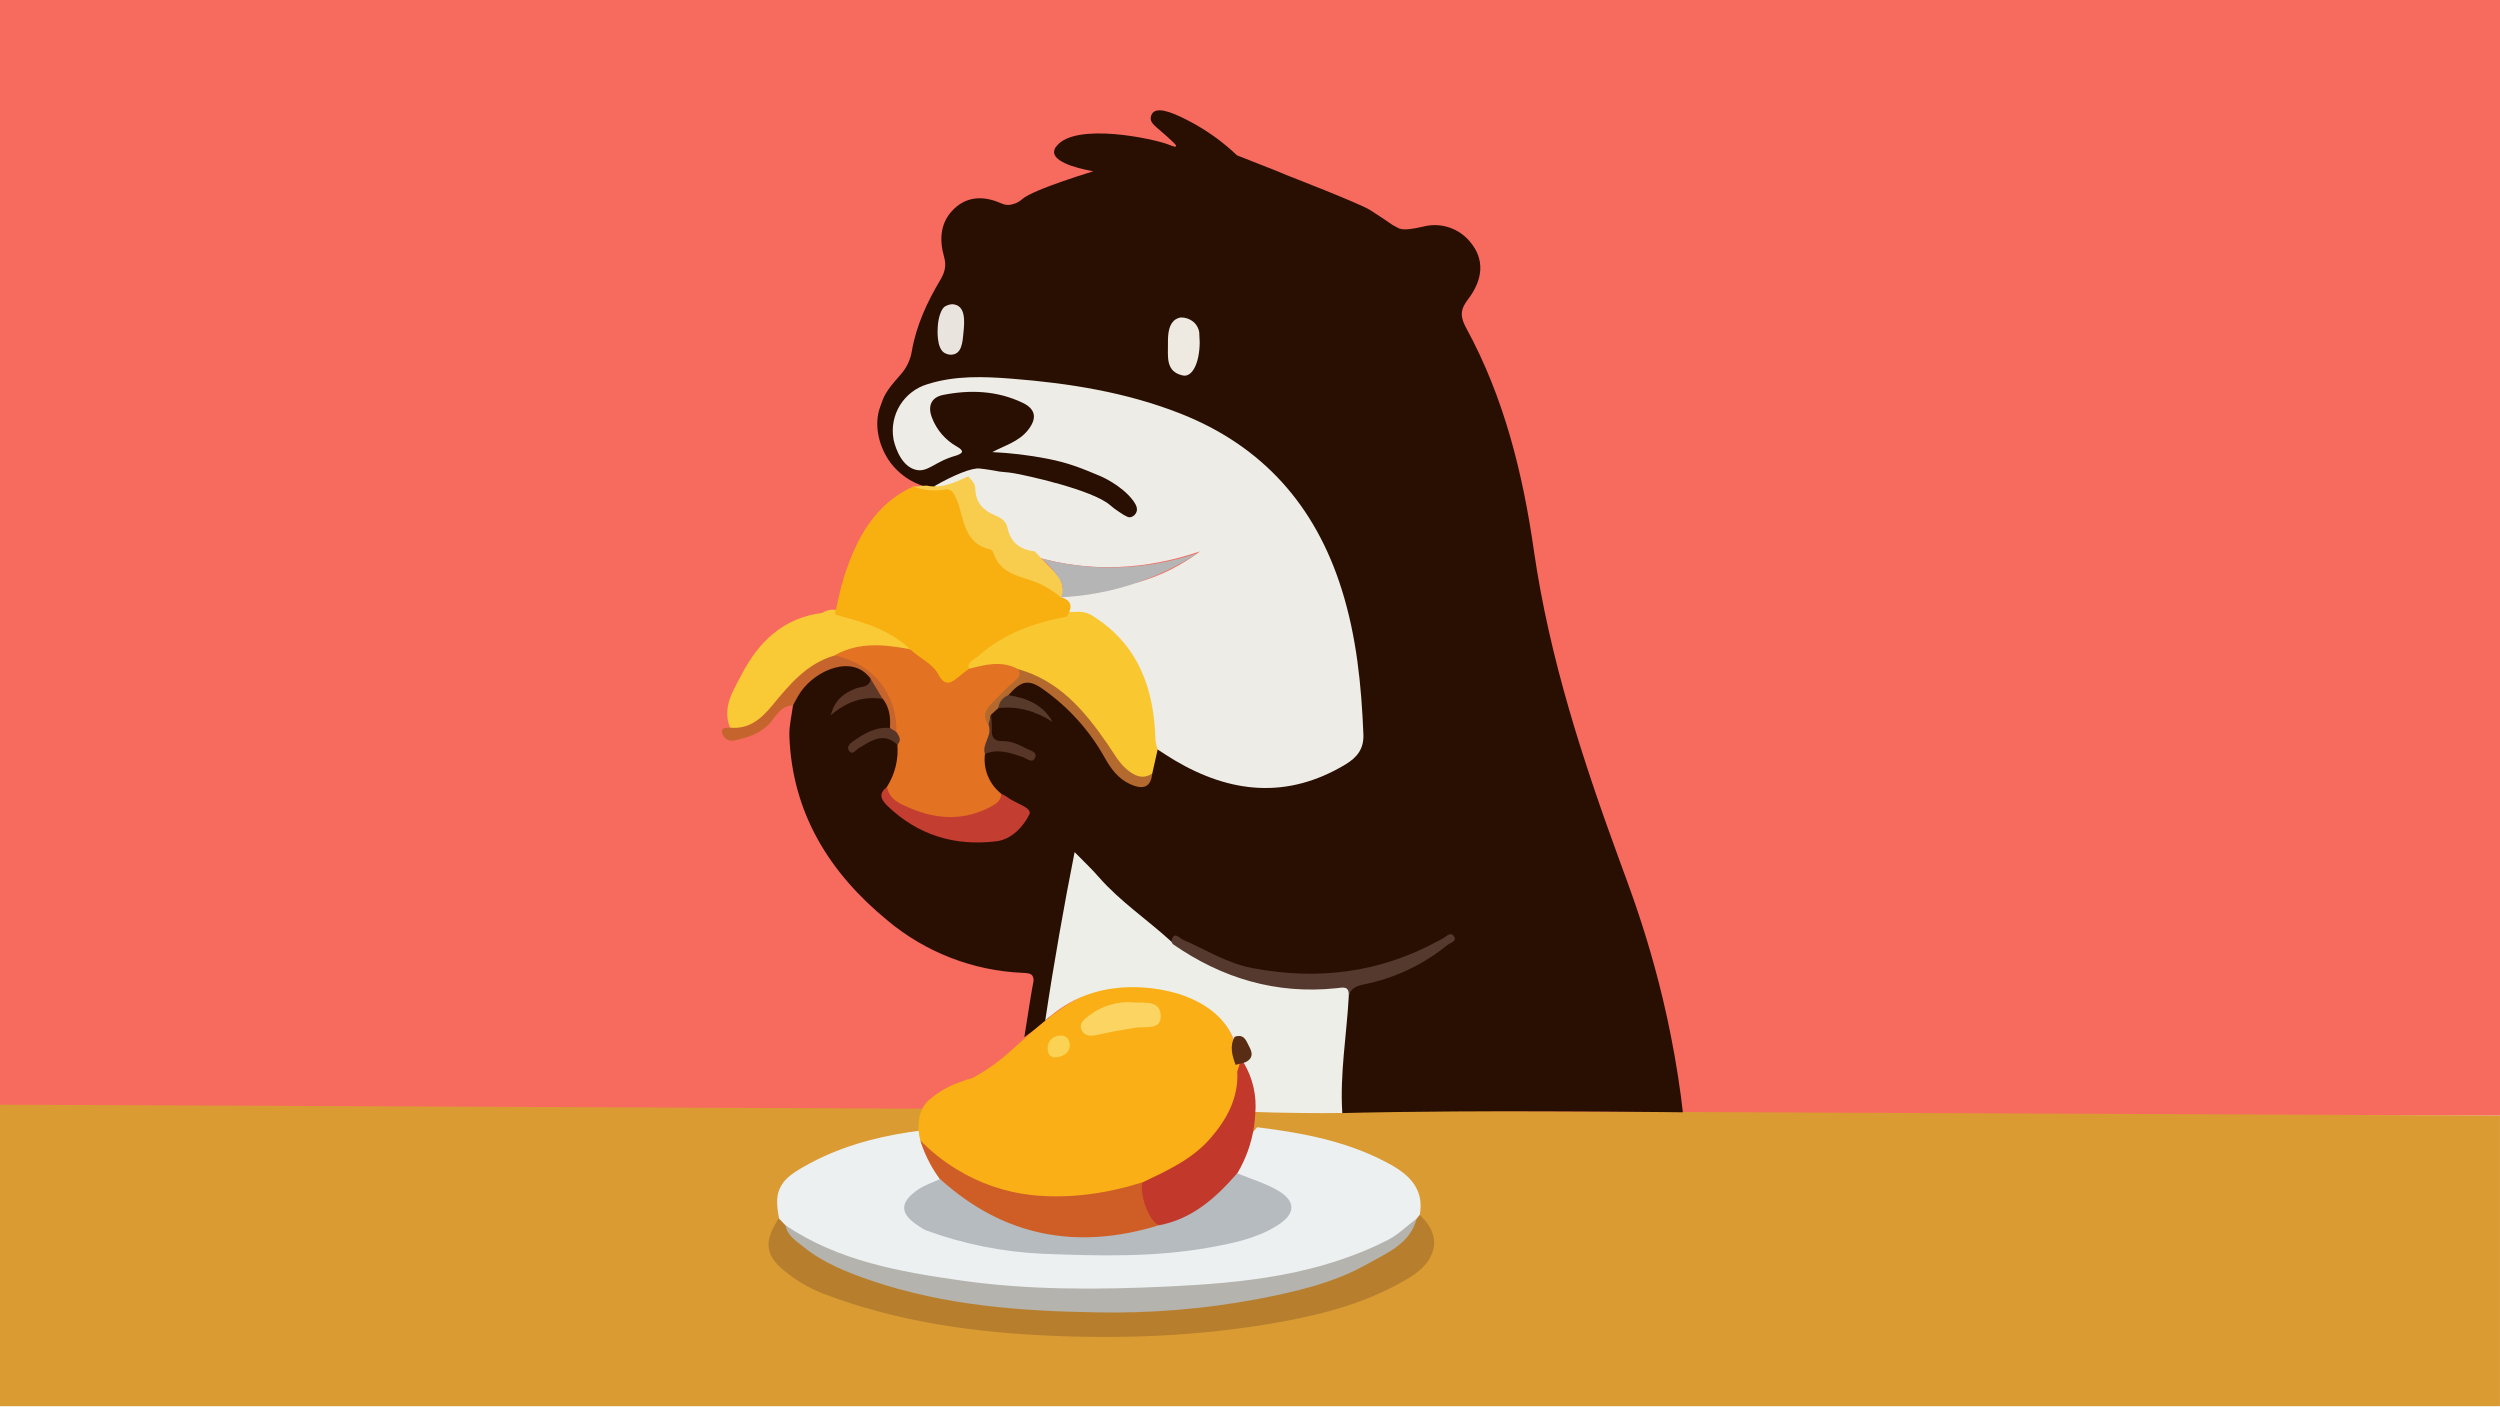
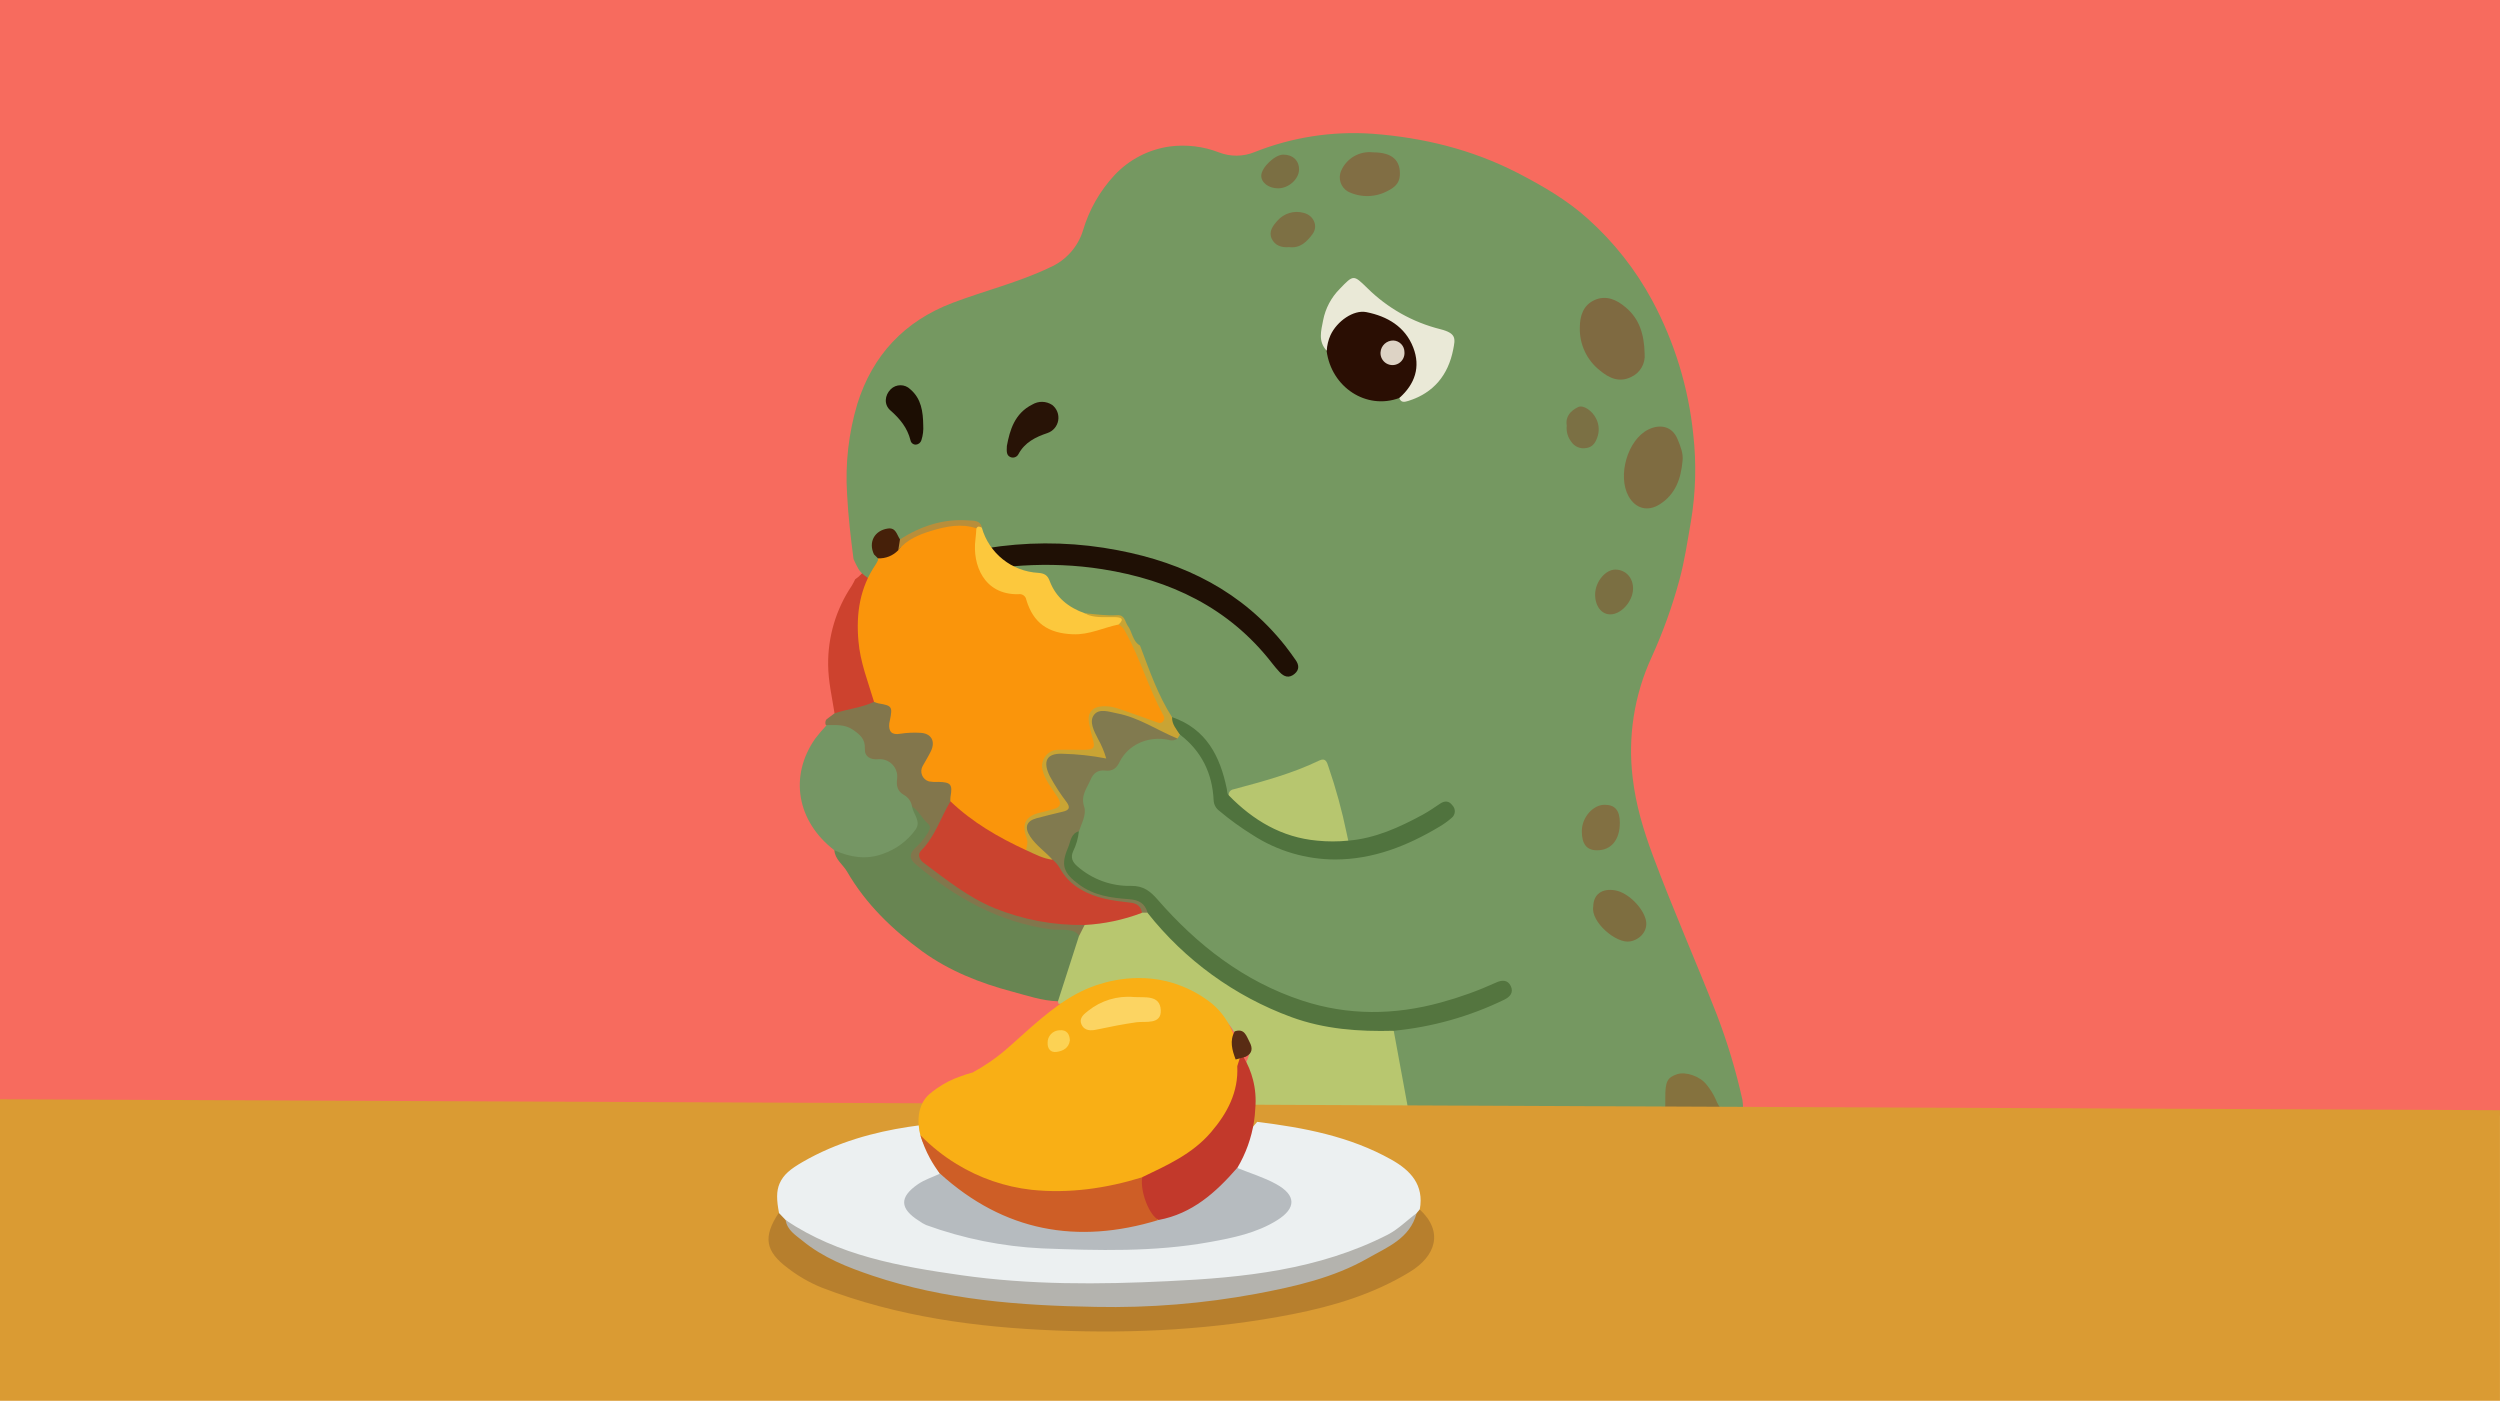
- <svg xmlns="http://www.w3.org/2000/svg" viewBox="0 0 800.01 450">
+ <svg xmlns="http://www.w3.org/2000/svg" viewBox="0 0 800.01 448.27">
  <g id="Capa_2" data-name="Capa 2">
    <g id="DiseñosMascotas">
      <rect width="800.01" height="357" style="fill:#f76b5e" />
-       <path d="M800,357v93H0V353.5Z" style="fill:#da9b33" />
-       <path d="M538.52,355.94l-6.19-.07c-59.22-.59-86.79,0-95.53.15l-7.29.17c-2.42-2.13-2.21-5.05-2.05-7.77.57-9.53,1-19.09,2.46-28.53.78-3.91,3.39-5.82,7.13-6.66,8.52-1.92,16.18-5.81,23.26-10.37-20.2,11.11-41.76,12.84-64.13,7.61-5.66-1.33-10.55-4.53-15.72-7-1.87-.9-3.59-2.2-5.84-1.93-6-2.53-10.7-7-15.37-11.35s-8.91-9.1-14.42-14.08c-1.47,9.34-3.36,17.57-4.91,25.89-1.47,7.84-1.88,15.86-4.13,23.58-1.61,1.42-3.36,2.86-5.25,4.3-.93.7-1.85,1.37-2.75,2,1.35-8.6,2.34-14.93,2.84-17.41a2.82,2.82,0,0,0-.3-2.31c-.58-.71-1.73-.78-3-.84a72.2,72.2,0,0,1-43.51-16.91c-18.43-15.17-30.33-34.27-31.22-58.9-.11-3.26.75-6.54,1.16-9.82.67-6.16,5.76-11.55,12.6-13.35,6-1.56,9.51-.38,13.06,4.33.5,2.65-1.28,3.66-3.27,4.54a36.8,36.8,0,0,0-6.15,2.88c4.52-1.72,8.95-3.36,13.64-.84,2.23,2.7,3.33,5.67,2.18,9.16-2.68,3.16-7.33,2-9.52,4.31-.07,0-1,.49-.7.38,4.51-1.81,9.06-4.73,12.65,1.46,1.09,4.86-.36,9.18-2.75,13.31-1.84,2.1-1.59,3.83.55,5.71,9.12,8,19.66,11.5,31.74,10.22,3.59-.38,5.78-3,8.11-5.3,1.5-1.51,1-2.8-.62-3.82-2.07-1.27-4.11-2.6-6.17-3.9-3.95-3.64-6.49-7.75-4.55-13.38,3.68-4.09,7.83-2.19,11.85-1-.77-.85-2.05-.81-3.13-1.14-7.8-2.36-7.95-2.53-7-10.7a4.93,4.93,0,0,1,2.55-2.79c5.34-1.37,10.36-.77,14.62,2.3-3-2.7-7.68-2.58-11-5.38,1.41-5.44,6.51-7.2,11.54-3.68a68.69,68.69,0,0,1,20.64,22.26,20.69,20.69,0,0,0,7.8,8.11c2.89,1.61,4.59.85,4.9-2.55.86-2.46.23-5.58,3.13-7.15,3.86-.36,6.41,2.41,9.42,4,15.17,8.17,30.57,8.93,46.19,1.5,7.76-3.69,8.42-5.76,8.17-14.35a156.08,156.08,0,0,0-7.12-43.16c-9.57-30-30-48.41-59.68-57-19.34-5.62-39.11-8.77-59.37-8A30.12,30.12,0,0,0,294.47,126a11.66,11.66,0,0,0-6.18,8.59c-.44,2.36-.63,4.54,2.19,5.66,1.56.62,2.17,2.19,3,3.48a6.68,6.68,0,0,0,5.57,3.38c1.77,0,3.81-.06,4.69-1.71,1-1.82-1.12-2.63-2.07-3.72-3.26-3.71-7.21-7.54-4.7-12.86s8.3-5.39,13.31-5.06c5.17.34,10.47.56,15.36,2.81,7.41,3.4,8.18,9.38,1.82,14.6a19.73,19.73,0,0,1-2.58,1.78c-1.71,1-2.67,1.15-2.63,1.4.06.48,3.84.08,8.32.29a36.23,36.23,0,0,1,9.19,1.26c2,.57,6.35,2.09,11.13,3.38.64.18,2.19.58,2.84-.15.4-.44.66-1.06.17-3.05-.86-3.42,1.47-4.3,4.33-4,6.38.7,11.54,9.09,9.26,15-.66,1.73-1.62,3.05-2.91,3.31a3.31,3.31,0,0,1-3-1.07c-.82-1-.9-2.4-.7-2.46.56-.18,6.52,10,4,13.26-2.32,2.92-9.54-2.59-30.11-7.89-2.55-.66-16.28-5.19-19.76-7.5-1.36-.9-2.56-2.7-4.53-1.06-4.11,2.5-8.48,3.82-13.33,3.05-3.18.27-4.79.29-4.82.07s1.15-.58,3.54-1.14a21.25,21.25,0,0,1-10.93-7.61c-3.58-4.86-5.43-11.91-3.32-17.73,1.26-3.46,1.37-4.63,6.64-10.5a14.89,14.89,0,0,0,3.54-7.49c1.42-8.21,4.86-15.6,9.06-22.67,1.42-2.38,2.07-4.54,1.27-7.36-1.62-5.65-1.3-11.23,3.24-15.53s10-3.92,15.15-1.65a5,5,0,0,0,2.26.47,7.53,7.53,0,0,0,4.38-1.9c1.77-1.5,7.41-4.1,22.7-8.88-2.3-.4-12.28-2.26-12.56-6a2.88,2.88,0,0,1,.77-2c6-7.82,31.31-2.39,36-.49.38.16,2.05.87,2.26.53s-.59-1-1.39-1.78c-4.38-4.18-6.65-5.2-6.71-7.1a2.76,2.76,0,0,1,.78-2c2.13-2,8.12,1,11.74,2.9a67.6,67.6,0,0,1,15.09,10.84q6.46,2.53,12.93,5.1L411.62,56s23.59,9.15,26.72,11.16l.83.52c6,3.86,6.14,4.26,7.37,4.8s1.54,1.77,9,0a14.64,14.64,0,0,1,15.1,5.16c4.23,5.16,4.25,11.48-.93,18.23-2.6,3.39-2.38,5.69-.48,9.17,12.1,22.2,18.08,46.46,21.62,71.15,5,34.59,15.75,67.4,27.71,100,4.52,12.31,14.47,38.27,19.35,74.71C538.17,353,538.39,354.79,538.52,355.94Z" style="fill:#290f02" />
-       <path d="M295.23,367a15.89,15.89,0,0,1-1.29-7.16,11.89,11.89,0,0,1,1.43-5.46c1.09-1.93,2.48-2.93,4.5-4.38a30,30,0,0,1,7.44-3.79c1.53-.57,2.83-1,3.77-1.21l.08,0c1.16-.63,3.12-1.74,5.43-3.31a62.31,62.31,0,0,0,6.87-5.43c9.25-8.34,16-14.39,24-17.93,2.94-1.29,13.41-5.51,25.72-2.61a37.71,37.71,0,0,1,13.32,6.17c7,5,9.44,12.56,10.83,20.6.62,13.87-6.95,23.09-17.61,30.33a59.19,59.19,0,0,1-14.4,7.09c-15.73,5.51-31.6,6.51-47.69,1.67-7-2.1-12.92-6-18.48-10.54-.33-.26-.9-2.23-2.74-3.42A6.84,6.84,0,0,0,295.23,367Z" style="fill:#f9af15" />
-       <path d="M233.61,232.85c-2.65-6.53,1.12-12,3.77-17.1,5.37-10.35,13.35-18.08,25.74-19.61a5.76,5.76,0,0,1,4-1c7.95,1,15,4.44,21.81,8.39,1.51.88,5.5,1.84,1.95,5.1-5.15.31-10.32-.65-15.46.14-2.54.39-5.16.53-7.42,2-8.2,3-13.83,9.21-19.3,15.57-2.41,2.8-4.82,5.54-8.35,6.91C238.09,234.13,235.73,235.11,233.61,232.85Z" style="fill:#fac936" />
-       <path d="M233.61,232.85c6.09.59,10-2.83,13.56-7.15,5.49-6.68,11-13.34,19.84-15.92,3.05-1.32,5.81-.13,8.51,1.11,7.73,3.55,14,15.47,12,22.83-1.28,1-2.05.25-2.73-.8.24-3.34-.14-6.53-2.28-9.28a7.15,7.15,0,0,1-3.85-6.37c-5.72-8.06-17.47-2.88-22.33,4-1,1.39-1.72,2.95-2.57,4.43-4.21.12-5.58,4-8,6.34-3.1,3-6.81,4-10.68,4.92a3.26,3.26,0,0,1-4-2.52C230.64,232.6,232.5,233,233.61,232.85Z" style="fill:#c5642d" />
-       <path d="M402.31,360.72c14.92,1.85,29.6,4.61,42.92,12.08,6.16,3.46,10.53,8.08,9.11,15.94a3.67,3.67,0,0,1-.84,2.54c-5.56,6.46-13.13,9.7-20.85,12.43-14.88,5.26-30.39,7.45-46,9-18.79,1.82-37.63,1.34-56.41.82a211.73,211.73,0,0,1-58.12-9.39,76.89,76.89,0,0,1-20.9-10.53c-1.37-.87-2.25-2-1.92-3.74-.82-4.13-.88-7,.16-9.39,1.26-2.9,3.48-4.65,7.33-6.89,11.18-6.49,23.12-9.6,33.77-11.24,1.49-.23,2.71-.39,3.45-.49a13.67,13.67,0,0,0,.5,3.06,14.69,14.69,0,0,0,.77,2.08c.81,1.74,2.92,5.77,5.87,11-1,1.85-3,2.32-4.6,3.28-2.11,1.24-4.57,2.53-4.52,5.27,0,3,2.73,4.27,5.11,5.39a34.81,34.81,0,0,0,5.89,2.14c12,3.26,24.1,5.67,36.59,5.59,15.5-.1,31.05.76,46.43-2.1,6.7-1.25,13.37-2.63,19.51-5.7,2.27-1.13,5.16-2.26,5.07-5.38s-2.82-4.14-5.1-5.45c-3.28-1.9-7.49-2-10.11-5.14A25.76,25.76,0,0,1,402.31,360.72Z" style="fill:#ecf0f1" />
-       <path d="M396,336.82c-.17-.74-.38-1.52-.62-2.32q-.3-1-.6-1.83c-.22-.57-.46-1.14-.74-1.7-3.74-7.64-11.62-11.21-16.7-12.87-2.93-.88-20.51-6.16-36.42,3.58a39.19,39.19,0,0,0-6.44,4.93Q336.5,313,339,298.83q2.34-13.35,4.88-26.15c2.82,2.89,5.42,5.31,7.75,8,6.89,7.87,15.61,13.66,23.25,20.68,2.26-.15,3.87,1.31,5.64,2.34,14.16,8.25,29.34,12.15,45.77,11,2.75-.19,6.52-1.22,5.33,4-.68,12.48-2.89,24.89-2.08,37.46-4.29.05-8.66.07-13.11,0-5.73-.05-11.32-.19-16.78-.39a18.54,18.54,0,0,0-2.13-15.19c1.88-3.51,2.57-5.46,2.05-5.86S397.93,335.14,396,336.82Z" style="fill:#eeeee8" />
-       <path d="M453.31,390l1-1.23c7.79,7.2,5.06,15-3.16,20-11.54,7.06-24.3,10.93-37.5,13.52-25,4.92-50.35,6.24-75.77,5.22-25.59-1-50.84-4.43-74.94-13.73a45.9,45.9,0,0,1-10.79-6.2c-7.28-5.4-8.06-10-2.93-17.71l2.16,2.26c7.35,7.95,17,12.18,26.86,15.57,18.77,6.42,38.26,8.74,58,9.89a289.41,289.41,0,0,0,63.5-3.37c16.77-2.73,33-7.5,47.21-17.34A22.66,22.66,0,0,0,453.31,390Z" style="fill:#b77f2d" />
-       <path d="M300.81,377.34a37.49,37.49,0,0,1-3.21-5,39.08,39.08,0,0,1-3.08-7.39,59.09,59.09,0,0,0,11.57,9.21,58.22,58.22,0,0,0,24,8.27c12,1.25,23.86-.44,35.4-4.05,1.89,4.81,3.39,9.77,5.3,14.58-6.34,4.56-13.93,4.53-21.05,4.66-16.44.31-31.7-4-44.74-14.6C303.11,381.51,301.16,380,300.81,377.34Z" style="fill:#ce5e26" />
-       <path d="M370.77,392.12c-3-1.44-6-9.11-5.26-13.7,8-3.82,16.07-7.43,22-14.36,5.22-6.09,8.84-12.82,8.42-21.15l1-3.2c1.17-1,1.82-1.48,1.95-1.37s-.18.69-.9,1.73a27,27,0,0,1,3.71,16.3,40.41,40.41,0,0,1-.42,4.31,41.31,41.31,0,0,1-5.33,14.79c-2.47,7.51-15.73,17.46-23.31,17.48A2.45,2.45,0,0,1,370.77,392.12Z" style="fill:#c2392b" />
-       <path d="M298.88,155.63c6.59-3.78,12.17-5.95,14.56-5.71,2.22.23,4.8.69,4.8.69.75.14.93.2,1.59.29,1,.15,1.76.16,2.94.29,0,0,.46.05,1.51.22,3.42.54,25.45,5.3,31,10.28a24.8,24.8,0,0,0,2.75,2.06c2.5,1.74,3.24,1.89,3.87,1.74a2.7,2.7,0,0,0,1.84-1.84c.24-.85,0-1.91-1.07-3.38-3.77-5.1-10.61-7.94-10.61-7.94-5.45-2.26-9.66-4.14-17-5.56a122.77,122.77,0,0,0-17.51-2.1c3.93-2.1,8.4-3.31,11.33-6.95s2.76-6.72-1.6-8.81c-8.13-3.9-16.83-4.27-25.53-2.52-3.77.76-4.94,3.58-3.53,7.24a17.88,17.88,0,0,0,8,9.28c.84.49,1.69,1.07,1.62,1.67s-1.51,1.1-2,1.24c-6.8,1.88-8.94,5.54-12.92,4.48-5.28-1.41-6.92-9.26-7-9.78a15.55,15.55,0,0,1,10.87-17.58c8.86-2.8,17.89-2.47,26.94-1.76,18.43,1.44,36.63,4.34,53.9,11.12,26.3,10.33,43.28,29.39,51.74,56.39,4.75,15.12,6.28,30.58,6.92,46.27.19,4.67-2,7.39-5.69,9.64-18.58,11.17-36.8,9.34-54.81-1.36-1.8-1.06-3.52-2.24-5.28-3.36-2.82-1.35-2.22-4.07-2.45-6.38-.59-5.86-4.91-28.54-16.8-33.2-2.38-.94-4.2-.83-7.13-2.78a19.68,19.68,0,0,1-6.7-8,150.22,150.22,0,0,0,15-1.15,80.13,80.13,0,0,0,11.6-2,59.45,59.45,0,0,0,20-9.94c-17.11,5.82-35,7-53.11,1.6-4.61-.83-8-3.18-9.72-7.68a7.72,7.72,0,0,0-3.76-4.17,46.94,46.94,0,0,0-4.57-3.7A48.78,48.78,0,0,0,298.88,155.63Z" style="fill:#edece7" />
-       <path d="M286.84,234.22c.37-12.07-7.72-22.05-19.83-24.44,7.78-4.5,16-3.55,24.31-2a12.08,12.08,0,0,1,8.56,5.35c2.65,4.12,5.11,3.72,8.22.92a8.36,8.36,0,0,1,2.26-1.29c5.23-2,10.45-3.2,15.58.29,2.16,2.33,1.88,4-1,5.77-3.28,2-4.68,5.9-7.78,8.24-1.51,1.14-.94,3.19-.49,4.89.16,3.22.63,6.5-1.49,9.36A13.94,13.94,0,0,0,320.41,254c1.51,2.84-.68,4.12-2.45,5.36-8.09,5.68-25,4.49-32.21-2.22-1.53-1.42-3.1-2.9-1.92-5.33a22,22,0,0,0,3.34-13.54C287.88,236.88,286,235.66,286.84,234.22Z" style="fill:#e37222" />
-       <path d="M325.79,214.13c-5.26-2.87-10.53-1.45-15.81-.07-1.11-2.55-1.1-2.64,1.84-5.14,7.65-6.48,16.25-10.94,26.29-12.35,1-.14,2-.41,3.05-.56a14.49,14.49,0,0,1,3.22-.2,8.26,8.26,0,0,1,4.68.91c15.12,9.15,20.25,23.43,20.7,40.15a15.4,15.4,0,0,0,.69,3c-.58,2.56-1.15,5.12-1.73,7.68-2,3.1-4.65,2.5-7.26,1a18.51,18.51,0,0,1-6.39-6.7c-6.7-10.69-14.46-20.28-26.47-25.48C327.51,215.93,326.91,214.67,325.79,214.13Z" style="fill:#f9c831" />
-       <path d="M431.59,318.74c.22-3.39-1.79-2.73-4-2.5-19.17,2-36.47-3.15-52.19-14.06-.25-.17-.35-.56-.52-.85.59-3.7,2.54-1.1,3.65-.62,7.31,3.14,14,7.5,22.1,9.06,20.95,4,40.77,1.59,59.56-8.64.46-.25.92-.51,1.38-.74,1.17-.6,2.55-2.31,3.61-.89,1.24,1.66-1,2.13-2,2.9a61.29,61.29,0,0,1-25.09,12.26C435.49,315.26,432.49,315.37,431.59,318.74Z" style="fill:#55392e" />
-       <path d="M309.83,152.43c1,1.19,2.26,2.22,2.28,4,.07,4.44,2.62,7,6.46,8.56,1.88.76,3.41,1.85,3.83,3.91,1,4.8,4.13,7,8.74,7.56,2.67,2.89,5.52,5.61,8.1,8.6.55,2,1.61,4,.28,6.12-7.8-3.31-16.93-4.15-22.29-12-.39-.57.25-.09-.33-.38-7.46-3.6-10-10.7-12.49-17.73-.86-2.38-2.6-2.24-4.55-2.51-2.69-.38-6.11.83-7.6-2.85l4.23-.32C301.39,156.42,305.6,154.39,309.83,152.43Z" style="fill:#f8cd4d" />
-       <path d="M283.83,251.85c.77,4,4.21,5.38,7.28,6.71,8.8,3.8,17.66,4.13,26.32-.6,1.54-.84,2.91-1.92,3-3.92a9.76,9.76,0,0,1,1.84,1c2.47,2,8.2,3.39,7.14,5.56-1.87,3.83-5.63,8-10.48,8.6-13.29,1.66-25.14-1.87-35-11.36C281.81,255.74,281.11,253.89,283.83,251.85Z" style="fill:#c33d31" />
-       <path d="M325.79,214.13c13.13,3.64,21.26,13.29,28.56,23.88,2,2.86,3.61,6,6.31,8.26,2.41,2,5,3.25,8.06,1.29-.5,5.05-3.68,4.92-7.1,3.36-3.78-1.72-6.2-5-8.15-8.54a66.35,66.35,0,0,0-19.32-21.56c-4.87-3.57-7.25-3.18-11.45,1.63-.11,2.15-2,2.88-3.24,4.15l-2.28,2.07c-.71,1,.09,2.32-.87,3.22-2-2.61-1-4.77,1-6.77,2.44-2.42,4.75-5,7.38-7.18C326.14,216.75,326.8,215.8,325.79,214.13Z" style="fill:#b46a2e" />
-       <path d="M383.91,109.58c-.06,6.64-2.4,11.24-5.43,10.57-5.63-1.24-4.66-6.2-4.73-10.21-.06-3.45.36-6.38,2.45-7.73a4.36,4.36,0,0,1,1.53-.61,6.16,6.16,0,0,1,4.63,1.83,5.66,5.66,0,0,1,1.4,2.85Z" style="fill:#eeeae2" />
-       <path d="M304.77,97.35h0c4.36.27,3.89,5.49,3.55,9-.28,2.94-.44,7.4-4.35,7.14a4.3,4.3,0,0,1-1.83-.62c-2.44-1.54-2.12-7.17-2.07-8.12.2-3.68,1.34-6.08,2.29-6.66A5.07,5.07,0,0,1,304.77,97.35Z" style="fill:#eae4df" />
-       <path d="M316.31,231.89l.87-3.22c.07,1.56.27,3.12.2,4.68-.12,2.53.67,3.91,3.5,3.82,2.66-.07,5.09,1.07,7.39,2.29,1.28.67,3.71,1.13,3,2.92-.82,2.17-2.75.29-4-.13-4-1.35-7.89-2.74-12.1-1C314.12,238,317.77,235.23,316.31,231.89Z" style="fill:#573628" />
-       <path d="M278.63,217.27l3.85,6.37c-5.91-.88-11.2.6-16.62,5.21,1.38-5.19,4.36-7.06,7.93-8.52C275.54,219.62,278.2,220.14,278.63,217.27Z" style="fill:#5d3829" />
-       <path d="M286.84,234.22c.84,1.3,1.82,2.6.33,4.09-4.62-4.28-8.53-1.14-12.52,1.21-.93.54-1.8,2.25-2.94.76-.88-1.16.22-2.36,1.19-3,3.56-2.48,7.23-4.76,11.87-4.32Z" style="fill:#573527" />
-       <path d="M319.46,226.6a5,5,0,0,1,3.24-4.15c5.77.93,10.93,2.9,14.13,8.55C331.47,227.58,325.75,225.86,319.46,226.6Z" style="fill:#583a2b" />
-       <path d="M362.83,320.78c3.48.23,8.37-.77,8.62,4.18.24,4.78-5,3.5-7.73,3.89-4.29.6-8.5,1.43-12.72,2.34-1.83.39-4,.52-4.95-1.72-.83-2,.88-3.27,2.19-4.29A20.48,20.48,0,0,1,362.83,320.78Z" style="fill:#fcd462" />
-       <path d="M342.37,334.63c-.32,2.46-2.16,3.42-4.29,3.71-1.91.26-2.9-1.07-2.83-2.87a3.92,3.92,0,0,1,3.87-4.07C341.21,331.23,342.28,332.47,342.37,334.63Z" style="fill:#fcd254" />
-       <path d="M292.26,155.66a18.23,18.23,0,0,0,9.56,1.05c2.4-.49,3.15.47,4.23,2.94,2.58,5.89,2.05,14.15,10.67,16.11a1.78,1.78,0,0,1,1.16,1c2.13,7.37,9.29,7.58,14.71,10a32.46,32.46,0,0,1,6.85,4.33c3.78,1.06,3.72,3.37,2,6.21-10.48,2-20.31,5.41-28.42,12.69-1.28,1.15-3.45,1.68-3.06,4.1-1.21.94-2.46,1.83-3.62,2.83-2.41,2.1-4.26,2.28-6-1-2-3.76-6.16-5.3-9.07-8.16-6.13-5.78-13.79-8.37-21.71-10.43-.82-.21-1.6-.53-2.4-.79,1-4.19,1.79-8.46,3.13-12.54C274.28,172,280,161.29,292.26,155.66Z" style="fill:#f8b011" />
-       <path d="M398.62,339.89l-3.21.88c-1.12-3-2-6-.3-9,3.18-1.1,3.74,1.52,4.77,3.41S400.85,338.78,398.62,339.89Z" style="fill:#592c14" />
-       <path d="M370.77,392.12c10.75-2,18.29-8.78,25.13-16.66,4.16,1.69,8.53,3,12.44,5.16,6.48,3.55,6.53,7.73.33,11.59-6.61,4.13-14.17,5.65-21.68,7-17.73,3.19-35.68,2.69-53.54,2a125.43,125.43,0,0,1-37.08-7.47,12.12,12.12,0,0,1-2.24-1.31c-6.26-3.94-6.43-7.63-.3-11.8,2.11-1.44,4.64-2.24,7-3.33C321.27,395.8,344.72,400.09,370.77,392.12Z" style="fill:#b6bbbf" />
-       <path d="M453.31,390c-2.09,8.1-9.44,10.87-15.56,14.38-11,6.29-23.38,9-35.66,11.39a252.47,252.47,0,0,1-51.41,4.19c-24.2-.4-48.32-2.2-71.52-10.05-7.93-2.68-15.72-5.72-22.28-11.1-2.23-1.83-4.94-3.39-5.47-6.67,17,11.41,36.47,14.82,56.15,17.63,22,3.13,44.14,2.95,66.2,1.92,24.14-1.14,48.24-3.59,70.37-14.91C447.63,395,450.24,392.21,453.31,390Z" style="fill:#b4b3ae" />
-       <path d="M333.36,178.76a34,34,0,0,1,3.91,4.06c2.47,3.06,2.69,4.45,2.75,4.9a6.78,6.78,0,0,1-.5,3.42,88.76,88.76,0,0,0,44-14.24,87,87,0,0,1-50.19,1.86Z" style="fill:#b5b5b5" />
+       <path d="M264.47,230.2l2.59-1.94c.58-1.23,1.74-1.6,2.92-1.93a85.49,85.49,0,0,1,9.71-2.28,8.27,8.27,0,0,1,2.11,0c3.46.46,4.53,1.76,4.32,5.24-.27,4.28-.27,4.28,4.08,4a27.15,27.15,0,0,1,4.23,0c4.27.41,6.1,3.56,4.38,7.53-.48,1.1-1.17,2.11-1.72,3.19-1.7,3.36-1,4.6,2.64,4.95.41,0-.1,0,.31,0,5.07.46,6.18,2.09,4.9,7.21-2.15,5.46-4.52,10.8-8.33,15.35-1.34,1.6-1.07,2.87.45,4.13,13.46,11.21,28.32,18.94,46.37,18.9,1.3,0,2.65-.08,3.73.9a3.14,3.14,0,0,1-1.66,4.1c-6.8-1.48-13.8-1.55-20.55-3.58-12.29-3.72-22.74-10.45-32.38-18.63-2.59-2.19-2.67-4.19-.38-6.81,5.13-5.82,5.36-4.67-.56-11.75-.13-.16-.27-.3-.41-.45a13.35,13.35,0,0,0-2.65-3.25,6.4,6.4,0,0,1-2.6-5.48c0-3.83-1.53-5.42-5.31-5.82-3.05-.32-4.35-1.44-5-4.31-.82-3.76-3.26-5.91-7.22-6.41-1.46-.19-3.08.16-4.23-1.17A1.86,1.86,0,0,1,264.47,230.2Z" style="fill:#82764c" />
+       <path d="M279.7,224.6c-4,1.88-8.49,2.26-12.64,3.67-.8-5.15-2-10.19-2.05-15.49a44.42,44.42,0,0,1,7.54-25.31,23.62,23.62,0,0,0,1.12-2.11c2.69-1.68,4-5,7.24-6a2.89,2.89,0,0,1-.45,2.85c-6.41,10.89-5.92,22.26-2.36,33.83.53,1.74,1.19,3.43,1.68,5.17C280.1,222.31,280.65,223.49,279.7,224.6Z" style="fill:#cd422e" />
+       <path d="M274.67,182c-.86-1.53-1.54-3.12-1.54-3.12-.9-6.89-1.71-13.77-2.06-20.74a82.45,82.45,0,0,1,3.29-28.93c4.88-15.57,15.06-26.43,30.4-32.27C315.12,93,326,90.36,336,85.56a19,19,0,0,0,10.56-11.81A44.6,44.6,0,0,1,356.69,56a29.89,29.89,0,0,1,17.66-9.13,32.12,32.12,0,0,1,15.7,1.89,15.37,15.37,0,0,0,11.41-.09,85.85,85.85,0,0,1,37.71-5.87c16.19,1.21,31.79,5,46.4,12.5,8,4.14,15.82,8.65,22.49,14.66a96.67,96.67,0,0,1,20.67,26.22A115.58,115.58,0,0,1,541.85,139a100.33,100.33,0,0,1-.77,28c-1.1,6.25-2,12.51-3.68,18.66a161.77,161.77,0,0,1-8.92,24.74,71.64,71.64,0,0,0-6,38.64c1,8.6,3.47,16.76,6.47,24.81,6.37,17.12,13.78,33.83,20.44,50.84a192.82,192.82,0,0,1,8.18,27.21,18.81,18.81,0,0,1,.22,2.71c-2,2.59-7.46,2.17-9.09-.79a34.76,34.76,0,0,0-3.38-5.73,9.28,9.28,0,0,0-5.06-3.12c-3.08-.78-6.28.64-6.25,4.77.05,7-.16,7-7,7-4.85,0-9.7-.07-14.55.05-7.85.45-15.69-.09-23.53-.23-12.69-.22-25.39-.15-38.09-.2a4,4,0,0,1-1.67-2.76c-1-7-2.58-13.85-3.84-20.78a4.38,4.38,0,0,1,.27-2.94c1.51-1.7,3.64-1.58,5.6-1.87a93.86,93.86,0,0,0,27.5-8.21c.45-.22.91-.42,1.36-.67,1.15-.63,2.66-1.29,2-2.89s-2.27-1-3.46-.48a113.82,113.82,0,0,1-21.25,7.1c-24.09,5.27-45.85,0-65.72-14.3A121.81,121.81,0,0,1,369,288.06a8.79,8.79,0,0,0-7-3.42c-6.17-.18-12-1.77-16.89-5.84-3.11-2.58-3.56-4.13-2.12-7.9A20.11,20.11,0,0,0,344.4,266c.6-3.54,1.72-6.92,1.19-10.73-.58-4.1,4.11-9.21,8.23-9.71a4.35,4.35,0,0,0,3.56-2.4,16.31,16.31,0,0,1,9.62-7.42c2.15-.69,4.29-1.26,6.47-.07a2.69,2.69,0,0,0,2.62-.12,3.24,3.24,0,0,1,1.67-.76c3.48,1.19,5.42,4.09,7.35,6.89,2.76,4,3.75,8.69,4.31,13.44a5.87,5.87,0,0,0,2.22,4.11c9.19,7.61,19.17,13.4,31.41,14.54,9.33.87,18.1-1.14,26.57-4.73A64.6,64.6,0,0,0,461.14,263a11.14,11.14,0,0,0,2.34-1.93,1.78,1.78,0,0,0,.16-2.47c-.62-.79-1.41-.64-2.19-.29a22.06,22.06,0,0,0-2.61,1.54,72.63,72.63,0,0,1-23.1,9.68c-1.47.31-3,.75-4.43-.12-1.24-1.08-1.4-2.62-1.74-4.09-1.37-6-3-11.95-4.92-17.78-1.06-3.16-1.34-3.32-4.29-2.05-7.25,3.14-14.83,5.28-22.4,7.44a22.51,22.51,0,0,0-4.49,1.76c-1.56.07-1.67-1.21-2-2.21-.46-1.54-.77-3.12-1.21-4.66a25.7,25.7,0,0,0-15.64-17.53c-2.86-2.64-3.87-6.31-5.28-9.72-1.53-3.72-3.44-7.27-4.64-11.13-.3-1-.79-1.87-.4-2.91C359.73,205.8,281.28,193.76,274.67,182Z" style="fill:#759861" />
+       <path d="M301.83,184.79c-3.63-.63-6.16,1.55-8.8,3.43a26.13,26.13,0,0,1-7.44,4.95c-3.28,1.35-4.36-.12-4.46-3.13.07-1.73,1.27-2.8,2.33-4a20.68,20.68,0,0,1,4.59-3,133.72,133.72,0,0,1,32.2-8.25,119.87,119.87,0,0,1,37.52,1.3c21.32,4.06,39.8,13.25,53.54,30.62,1.15,1.45,2.23,3,3.29,4.49s1.28,3.05-.29,4.4c-1.8,1.55-3.42,1-4.87-.57-.85-.9-1.63-1.86-2.39-2.83-13.81-17.77-32.59-26.63-54.31-30.06C335.6,179.43,318.64,180.92,301.83,184.79Z" style="fill:#1f1005" />
+       <path d="M446,329.85q2.44,13.26,4.88,26.52c-16.15-.11-32.31.7-48.45-.48a1.41,1.41,0,0,1-.77-.88c-.83-4.83-2.36-9.51-3.05-14.37a6.74,6.74,0,0,1,.6-1.68c1.25-3,.8-4.22-2.15-5.77a3.14,3.14,0,0,1-1.22-.84c-2-5.35-6.31-8.59-10.9-11.25-13.61-7.87-27.6-7.35-41.66-1.11-1.49.66-2.91,1.38-4.59,1.2l-.12-.75c-.76-.91-.44-1.92-.15-2.88,1.58-5.21,3.15-10.44,5-15.58.37-1,.74-2.12,1.93-2.56l1.76-3.47a2.37,2.37,0,0,1,2.21-1.29,109.36,109.36,0,0,0,15.8-3.35,5.18,5.18,0,0,1,2,.16c1.9.88,3.1,2.54,4.44,4,13.69,15.28,30.09,26.21,50.16,31.24a72.41,72.41,0,0,0,19.85,1.93C443.07,328.63,444.82,328.25,446,329.85Z" style="fill:#b8c76f" />
+       <path d="M512.48,356.8c5.41-.77,10.85-.2,16.28-.33,4.14-.1,4.16-.06,4.14-4.3v-.91c0-5.18.61-6.44,3.78-7.51,2.74-.93,7.41.68,9.42,3.34a20.93,20.93,0,0,1,3,4.84c1.74,4.47,4.51,5.3,8.67,2.71,1.07,1.78-.27,1.69-1.39,1.82-1.95.23-4-.53-5.87.54Z" style="fill:#85723e" />
+       <path d="M279.7,224.6c-1.92-6.44-4.44-12.68-5-19.52-.77-8.82.47-17,5.52-24.44.28-.41.49-.88.73-1.32,0-.21,0-.43,0-.65,1.8-1.69,4.46-1.85,6.26-3.54,6.44-6.45,14.53-7.9,23.17-7.68a3.59,3.59,0,0,1,2.38,1.18c.95,1.37.73,2.89.5,4.39a14.64,14.64,0,0,0,.36,6c1.7,6.6,4.82,9.37,11.61,10,2.27.2,3.7,1,4.47,3.31,2,6,6.2,9,12.62,9.43a26,26,0,0,0,10.13-1.49c1.8-.62,3.59-1.46,5.59-1.12,3,1.44,3.89,4.52,5.16,7.16,2.86,6,5.15,12.21,7.87,18.25a29.41,29.41,0,0,0,1.49,3c.71,1.19,1.07,2.46.09,3.66s-2.29.88-3.6.44c-4.19-1.42-8.31-3-12.57-4.27a10.46,10.46,0,0,0-3.27-.45c-2.93.08-4.3,1.63-3.77,4.45.34,1.77.73,3.54,1.2,5.3.72,2.6-.43,4.08-3.15,4.18s-5.66,0-8.48,0c-3.5.08-5.29,2.75-4.3,6.09.82,2.79,2.73,4.9,4.17,7.31,1.8,3,1.28,4.42-2,5.76-1.78.73-3.76.64-5.49,1.57-2.68,1.45-3.33,2.79-2.35,5.66.58,1.69,1.06,3.29-.33,4.8-1.22.85-2.34.2-3.41-.31a90.9,90.9,0,0,1-18-11.07c-1.38-1.12-2.92-2.23-3.19-4.23a10.77,10.77,0,0,1,.06-1.51c.7-3.92.1-4.65-3.9-4.73a12,12,0,0,1-3-.15,3.39,3.39,0,0,1-2-4.95c.87-1.59,1.86-3.13,2.64-4.76,1.53-3.22.05-5.72-3.47-5.85a30,30,0,0,0-6.34.3c-2.68.48-3.8-.63-3.53-3.3.05-.4.16-.79.24-1.19.84-4.18.6-4.51-3.71-5.23A9,9,0,0,1,279.7,224.6Z" style="fill:#fa950b" />
+       <path d="M287.45,176.07a8.42,8.42,0,0,1-6.5,2.6l-1.27-1.27c-1.86-3.89.13-7.64,4.44-8.27,2.61-.37,2.84,2,3.88,3.46C289.43,174,288.15,175,287.45,176.07Z" style="fill:#462009" />
+       <path d="M345.31,299.42q-3.37,10.51-6.76,21c-5.09-.16-9.89-1.84-14.72-3.12-10.21-2.71-20-6.59-28.61-12.79-9.61-7-18.12-15.17-24.14-25.57-1.34-2.31-3.89-3.91-4.08-6.88,1.43-.81,2.76-.06,4.07.32,7.33,2.12,13.44-.13,18.84-5.09,2-1.85,3.2-3.86,1.79-6.66a2,2,0,0,1,.17-2.52c2.21,1.37,3.18,3.88,5.13,5.51,1.11.93.37,2.07-.14,3a21.75,21.75,0,0,1-4.1,4.83c-1.76,1.76-1.82,3.36.21,5.08,12.7,10.74,26.74,18.69,43.52,20.9,1.4.19,2.83,0,4.24.12C342.44,297.71,344.18,297.8,345.31,299.42Z" style="fill:#688552" />
+       <path d="M304.15,256.42c7.05,6.76,15.37,11.55,24.16,15.62,1.95-.66,3.47.48,5.08,1.21a31.92,31.92,0,0,0,3.69,1.23,4.48,4.48,0,0,1,2.22,2c4.15,8.06,11.66,10.18,19.78,11.11a23.79,23.79,0,0,1,4.43.86c1.65.52,2.8,1.66,1.87,3.68A60.41,60.41,0,0,1,347.07,296a73.51,73.51,0,0,1-28.9-5.42c-8.43-3.48-15.38-9.12-22.57-14.45-1.37-1-2.08-2.71-.83-3.95C299.26,267.66,301,261.64,304.15,256.42Z" style="fill:#ca432f" />
+       <path d="M291.87,258.14c.38,2.46,3,4.65,1.1,7.36a21.63,21.63,0,0,1-10.5,7.76c-5.36,1.95-10.45,1.06-15.47-1.17-12-9.25-14.53-23.66-6.16-35.69a56.46,56.46,0,0,1,3.7-4.36c2.9,0,5.82-.33,8.47,1.53,2.14,1.5,3.9,2.87,3.75,6-.13,2.59,1.8,3.62,4.33,3.38a5.58,5.58,0,0,1,6,6.22c-.32,2.2.05,4,2.13,5.19A5.15,5.15,0,0,1,291.87,258.14Z" style="fill:#759664" />
+       <path d="M446,329.85c-11.17.3-22.19-.49-32.81-4.39a104.59,104.59,0,0,1-46-33.38c-2.23-3.83-6.05-3.81-9.82-4.27-6.63-.81-12.67-2.92-16.74-8.78a5.86,5.86,0,0,1-.82-5.68,32.16,32.16,0,0,1,2.44-5.84c.65-1.08,1.37-2.36,3-1.49a18.81,18.81,0,0,1-1.83,6.37c-.91,2-.24,3.46,1.29,4.79A25.2,25.2,0,0,0,362,283.49c3.9-.06,6.13,1.74,8.39,4.33,12.74,14.63,27.68,26.24,46.31,32.37,14.67,4.83,29.54,4.7,44.41.6a116,116,0,0,0,17.64-6.37c1.76-.82,3.72-1,4.71,1.13s-.32,3.49-2.1,4.36A103.79,103.79,0,0,1,446,329.85Z" style="fill:#54753f" />
+       <path d="M345.27,266c-2.65.75-2.65,3.32-3.48,5.24-2.41,5.55-1.51,8.1,3.42,11.75s10.35,4.33,16,4.74c3.17.23,5.16,1.28,6,4.33h-1.78c-.38-2.09-1.61-3-3.74-3.21-5.48-.62-10.94-1.31-15.87-4.26a17.17,17.17,0,0,1-6.68-6.79,9.72,9.72,0,0,0-2.33-2.72A14.56,14.56,0,0,1,329,267.9c-1.64-3.48-1-5.49,2.7-6.75,2.1-.71,4.32-1,6.41-1.73,2.52-.91,2.85-1.66,1.43-4-1.1-1.81-2.31-3.55-3.5-5.3a11.13,11.13,0,0,1-1.69-3.85c-.75-3.37.88-5.61,4.32-5.73,4.42-.17,8.82.42,13.44.38-.79-3-2.29-5.68-2.88-8.63-.82-4.09.18-5.43,4.32-5.43a11.25,11.25,0,0,1,3,.3,86.48,86.48,0,0,1,18.76,7.43c.72.4,1.42.8,1.52,1.74a3,3,0,0,1-2.87.42c-6.44-1.32-12.81,1.4-15.65,7-1,2.1-2.27,3.11-4.65,2.84s-3.8.82-4.71,3c-1.17,2.74-3.21,5-2,8.61C347.72,260.61,346.13,263.45,345.27,266Z" style="fill:#817a4f" />
+       <path d="M393.2,254.51a1.74,1.74,0,0,1,1.47-1.91c9.37-2.52,18.75-5,27.54-9.25,2-.95,2.44.57,2.9,2a172.58,172.58,0,0,1,5.83,21.31c.16.79.34,1.58.51,2.37-.71,1.08-1.86,1.08-3,1.16-13.22,1-24.19-4.05-33.88-12.53C393.71,256.85,392.83,255.93,393.2,254.51Z" style="fill:#b7c66f" />
+       <path d="M393.2,254.51c7.81,8,16.94,13.47,28.3,14.5a50.13,50.13,0,0,0,9.95,0c8.64-.72,16.32-4.24,23.8-8.29,1.95-1.06,3.78-2.33,5.62-3.57,1.54-1,2.82-.89,3.93.59a2.71,2.71,0,0,1-.28,4,26,26,0,0,1-3.92,2.82c-10.28,6.14-21.17,10.46-33.35,10.48a48.74,48.74,0,0,1-26.32-7.79,91.75,91.75,0,0,1-10.78-7.8,4.42,4.42,0,0,1-1.78-3.33c-.4-8.64-3.86-15.75-10.8-21.06-2.9-1.37-3.52-2.77-2.51-5.58,11,3.78,15.38,12.55,17.53,23C392.73,253.22,392.64,254,393.2,254.51Z" style="fill:#50733e" />
+       <path d="M358,199.83c-4.9,1-9.43,3.36-14.68,3.14-7.87-.32-12.63-3.52-14.89-11a2.17,2.17,0,0,0-2.56-1.82c-11,.22-14.75-9.41-13.73-17.48.16-1.2.21-2.4.31-3.6a.6.6,0,0,1,.33-.93c.72-.28,1.1.17,1.41.72a19.9,19.9,0,0,0,18.08,14.46c2,.15,3,.79,3.66,2.67,2,5.25,6,8.41,11.18,10.26,3.29,1.15,6.71.88,10.11.88,1,0,1.87.16,2.17,1.21S358.76,199.59,358,199.83Z" style="fill:#fcc83d" />
+       <path d="M526.29,113.24a7.39,7.39,0,0,1-4.34,7.41c-3.84,1.87-7.06.33-10-2.12a16.85,16.85,0,0,1-6.4-13.73c0-3.82,1.16-7.18,4.71-8.78,3.7-1.67,7.13-.11,10,2.37C524.56,102,526.16,106.9,526.29,113.24Z" style="fill:#7f6a41" />
+       <path d="M538.42,147.52c-.52,5.6-2.2,10.62-7.28,13.85-3.85,2.46-7.75,1.43-10-2.58-3.58-6.48-.38-17.95,6.26-21.31,3.58-1.8,7.74-1.33,9.51,3.26C537.78,142.89,538.7,145.07,538.42,147.52Z" style="fill:#7f6c41" />
+       <path d="M358,199.83c2-1.93.59-2.28-1.14-2.34-2.82-.1-5.66.29-8.41-.61a12.61,12.61,0,0,1-1.34-.63c3.46.28,6.9.85,10.4.61,2.32-.16,2.47,1.92,3.3,3.29,1.56,2,1.52,5,4,6.43,3,7.86,5.68,15.82,10.26,22.94-.09,2.28,1.41,3.84,2.5,5.58l-.76,1.25c-6.46-2.64-12.32-6.73-19.32-8.07-2.55-.49-5.72-1.7-7.39.46s0,5.25,1.25,7.67a29.76,29.76,0,0,1,2.65,6.31,82.74,82.74,0,0,0-13.87-1.51c-5.45-.28-6.44,2.65-4.18,7.18a64.81,64.81,0,0,0,5.43,8.38c1.24,1.75.62,2.5-1.16,2.94-2.84.7-5.7,1.35-8.52,2.13-3.34.91-3.94,3-2,5.91s4.84,4.81,7.1,7.36c-3.06-.35-5.71-1.81-8.45-3.07.18-1.27.71-2.42.19-3.83-1.75-4.71-.25-7.21,4.68-8.25,1.38-.29,2.73-.71,4.09-1.1,2.18-.62,2.32-1.86,1.2-3.65-1.74-2.82-4-5.32-4.86-8.67a5.21,5.21,0,0,1,4.61-6.59c2.73-.09,5.46,0,8.19,0,3.77,0,4.13-.52,3.11-4a40.21,40.21,0,0,1-1.1-4.71c-.53-3.15,1.06-5,4.26-5.22s5.93,1,8.78,2,5.71,2,8.55,3.06c.7.25,1.36.47,2-.09a1.63,1.63,0,0,0,.16-2.21c-4.64-8.53-7.29-17.94-12-26.44A5.47,5.47,0,0,0,358,199.83Z" style="fill:#c9a434" />
+       <path d="M439.38,48.75c6.15,0,8.88,2.57,8.57,7.49-.17,2.57-1.93,3.84-3.73,4.77a13.86,13.86,0,0,1-12.85.3,5.24,5.24,0,0,1-2.15-6.76A9.87,9.87,0,0,1,439.38,48.75Z" style="fill:#816e44" />
+       <path d="M509.84,290.13c.05-3.94,2.78-5.95,7.05-5.21,4.09.71,9,5.59,9.84,9.71.62,3.2-1.84,6.06-5.11,6.63C517.18,302.05,509,295,509.84,290.13Z" style="fill:#7e6e40" />
+       <path d="M322.2,142.71c.93-5,2.45-10.44,8.18-13.28a5.94,5.94,0,0,1,6.32.15,5.18,5.18,0,0,1-1.52,9c-3.83,1.28-7.26,3-9.27,6.74a2,2,0,0,1-2.61.93C322.05,145.68,322.11,144.49,322.2,142.71Z" style="fill:#281306" />
+       <path d="M518.35,263.29c0,5.48-2.78,8.82-7.29,8.81-3.33,0-4.88-2-4.87-6.15,0-4.34,3.55-8.43,7.3-8.42C516.82,257.53,518.35,259.35,518.35,263.29Z" style="fill:#827042" />
+       <path d="M295.44,136.07a12.85,12.85,0,0,1-.58,4.77,2,2,0,0,1-1.75,1.44,1.68,1.68,0,0,1-1.75-1.39c-1-4-3.4-6.91-6.44-9.57-2.1-1.83-1.83-4.8.1-6.75a4.46,4.46,0,0,1,6.28,0C294.84,127.58,295.37,131.76,295.44,136.07Z" style="fill:#1c0e03" />
+       <path d="M517,182.27c3.32.06,5.69,2.72,5.58,6.26-.13,4-3.86,8.12-7.31,8.07-2.88,0-4.91-2.8-4.82-6.53C510.55,186.08,513.8,182.2,517,182.27Z" style="fill:#7b6f42" />
+       <path d="M412.5,79.08c-2.42.23-4.55-.52-5.57-2.74s.41-4.13,1.83-5.69a8.23,8.23,0,0,1,8.46-2.52c3.16.77,4.69,4.24,2.79,6.79S416,79.52,412.5,79.08Z" style="fill:#7d7044" />
+       <path d="M501.37,136.2c-.5-3,1.29-4.78,3.63-5.93,1.68-.84,4.62,1.24,5.82,3.78a7.56,7.56,0,0,1,.24,6.13c-.65,1.76-1.64,3-3.57,3.21a4.67,4.67,0,0,1-4.71-2.07A7.09,7.09,0,0,1,501.37,136.2Z" style="fill:#7b7044" />
+       <path d="M415.7,54.2c0,3.1-3.32,6.08-6.73,6.07-3,0-5.45-1.87-5.36-4.13.1-2.59,4.35-6.64,7-6.66C413.65,49.45,415.71,51.36,415.7,54.2Z" style="fill:#7b6f43" />
+       <path d="M314.2,168.86c-.62-.29-1.26-.71-1.74.21-4.9-1.65-9.72-.62-14.41.79-4,1.21-7.86,2.8-10.6,6.21.18-1.16.37-2.32.55-3.48,6.69-4.25,13.9-6.67,21.92-6.06C311.58,166.66,313.7,166.39,314.2,168.86Z" style="fill:#b98e3a" />
+       <path d="M800,355.27v93H0v-96.5Z" style="fill:#da9b33" />
+       <path d="M295.23,365.25a15.7,15.7,0,0,1-1.29-7.17,11.88,11.88,0,0,1,1.43-5.45c1.09-1.94,2.48-2.94,4.5-4.39a29.89,29.89,0,0,1,7.44-3.78,38.39,38.39,0,0,1,3.76-1.21l.09,0a62.73,62.73,0,0,0,5.42-3.31,61.5,61.5,0,0,0,6.87-5.43c9.25-8.35,16-14.4,24-17.93,2.94-1.3,13.41-5.51,25.71-2.61a37.8,37.8,0,0,1,13.33,6.16c7,5,9.44,12.57,10.83,20.61.62,13.87-6.95,23.08-17.61,30.33a59,59,0,0,1-14.41,7.08c-15.72,5.51-31.59,6.52-47.68,1.68-7-2.1-12.92-6-18.49-10.54-.32-.26-.9-2.24-2.74-3.42A5.57,5.57,0,0,0,295.23,365.25Z" style="fill:#f9af15" />
+       <path d="M402.31,359c14.92,1.85,29.6,4.6,42.92,12.08,6.16,3.45,10.53,8.08,9.11,15.94a3.69,3.69,0,0,1-.84,2.53c-5.56,6.47-13.14,9.71-20.85,12.43-14.88,5.26-30.4,7.45-46,9-18.79,1.82-37.63,1.34-56.41.83a212.12,212.12,0,0,1-58.12-9.4,76.81,76.81,0,0,1-20.91-10.53c-1.36-.87-2.24-2-1.92-3.73-.81-4.13-.87-7,.17-9.4,1.26-2.89,3.48-4.65,7.32-6.88,11.19-6.49,23.13-9.6,33.77-11.24,1.5-.23,2.71-.4,3.45-.49a14.2,14.2,0,0,0,.5,3.05,14,14,0,0,0,.78,2.09c.8,1.74,2.92,5.76,5.86,11-1,1.85-3,2.31-4.59,3.27-2.12,1.25-4.58,2.54-4.52,5.28,0,3,2.72,4.27,5.1,5.39a36.14,36.14,0,0,0,5.9,2.14c12,3.25,24.1,5.67,36.59,5.59,15.5-.11,31,.76,46.43-2.11,6.7-1.24,13.36-2.63,19.51-5.69,2.27-1.13,5.16-2.26,5.06-5.39s-2.81-4.13-5.09-5.45c-3.28-1.89-7.49-1.94-10.11-5.14A25.67,25.67,0,0,1,402.31,359Z" style="fill:#ecf0f1" />
+       <path d="M453.31,388.24l1-1.22c7.79,7.2,5.06,15-3.16,20-11.55,7.06-24.31,10.92-37.51,13.52-25,4.92-50.35,6.24-75.76,5.22-25.59-1-50.84-4.43-74.94-13.73a45.9,45.9,0,0,1-10.79-6.2c-7.28-5.41-8.06-10-2.94-17.72l2.17,2.27c7.35,7.94,17,12.18,26.85,15.56,18.78,6.43,38.26,8.74,58,9.9a289.29,289.29,0,0,0,63.49-3.38c16.78-2.72,33-7.49,47.22-17.33A22.94,22.94,0,0,0,453.31,388.24Z" style="fill:#b77f2d" />
+       <path d="M300.81,375.61a39.05,39.05,0,0,1-3.22-4.95,38.12,38.12,0,0,1-3.07-7.4,59.33,59.33,0,0,0,11.56,9.22,58.32,58.32,0,0,0,24,8.26c12,1.26,23.87-.44,35.41-4,1.89,4.81,3.39,9.76,5.3,14.58-6.34,4.56-13.94,4.52-21.05,4.65-16.44.31-31.7-4-44.75-14.6C303.1,379.78,301.16,378.29,300.81,375.61Z" style="fill:#ce5e26" />
+       <path d="M370.77,390.39c-3-1.43-6-9.1-5.26-13.69,8-3.83,16.07-7.43,22-14.36,5.22-6.09,8.83-12.83,8.42-21.16l1-3.19c1.17-1,1.81-1.49,1.95-1.37s-.18.68-.91,1.73a26.68,26.68,0,0,1,3,7.2,27.19,27.19,0,0,1,.73,9.1,40,40,0,0,1-.42,4.3,41.43,41.43,0,0,1-5.33,14.79c-2.48,7.51-15.74,17.46-23.32,17.48A2.43,2.43,0,0,1,370.77,390.39Z" style="fill:#c2392b" />
+       <path d="M362.82,319.05c3.49.23,8.38-.77,8.63,4.18.24,4.79-5,3.51-7.73,3.89-4.3.61-8.5,1.44-12.73,2.34-1.82.4-4,.52-4.94-1.72-.83-2,.88-3.26,2.19-4.29A20.45,20.45,0,0,1,362.82,319.05Z" style="fill:#fcd462" />
+       <path d="M342.36,332.91c-.31,2.45-2.16,3.42-4.28,3.71-1.92.26-2.9-1.08-2.84-2.87a3.93,3.93,0,0,1,3.88-4.07C341.2,329.5,342.28,330.75,342.36,332.91Z" style="fill:#fcd254" />
+       <path d="M398.62,338.16l-3.21.88c-1.12-3-2-6-.3-9,3.18-1.09,3.74,1.53,4.76,3.42S400.85,337.06,398.62,338.16Z" style="fill:#592c14" />
+       <path d="M370.77,390.39c10.74-2,18.29-8.78,25.13-16.65,4.16,1.69,8.53,3,12.44,5.15,6.48,3.56,6.53,7.73.33,11.6-6.61,4.12-14.18,5.65-21.69,7-17.72,3.19-35.67,2.69-53.53,2a126.07,126.07,0,0,1-37.08-7.47,12.36,12.36,0,0,1-2.24-1.31c-6.26-3.94-6.43-7.63-.31-11.81,2.11-1.43,4.65-2.24,7-3.33C321.27,394.07,344.72,398.37,370.77,390.39Z" style="fill:#b6bbbf" />
+       <path d="M453.31,388.24c-2.1,8.11-9.44,10.87-15.56,14.38-11,6.3-23.38,9.06-35.66,11.39a253.24,253.24,0,0,1-51.41,4.2c-24.2-.41-48.32-2.21-71.52-10-7.93-2.68-15.72-5.73-22.29-11.11-2.22-1.82-4.94-3.39-5.46-6.66,17,11.4,36.47,14.82,56.14,17.62,22,3.14,44.15,3,66.2,1.92,24.15-1.13,48.24-3.58,70.37-14.9C447.63,393.23,450.24,390.48,453.31,388.24Z" style="fill:#b4b3ae" />
+       <path d="M447.8,127.35c-10.5,3.92-21.75-3.36-23.28-15.08-.87-6.83,3-12.57,10-13.48s12.76,2.49,16.88,8c3.71,4.92,4.51,10.51,1.34,16.2C451.63,125,450.4,127,447.8,127.35Z" style="fill:#2a0e03" />
+       <path d="M447.8,127.35c5-4.44,6.85-9.92,4.44-16.15-2.6-6.69-8.32-10-15-11.32-4.12-.82-9.41,2.92-11.47,7.36a14.16,14.16,0,0,0-1.21,5c-2.84-3-1.8-6.38-1.15-9.77a19.47,19.47,0,0,1,5.29-10c4.43-4.61,4.4-4.62,8.83-.3a50.6,50.6,0,0,0,23.34,13.16c5.3,1.33,4.82,3.1,4.16,6.51-1.59,8.15-6.24,13.91-14.38,16.46C449.55,128.62,448.3,129,447.8,127.35Z" style="fill:#eae9d7" />
+       <path d="M449.43,112.67a3.84,3.84,0,1,1-7.66.1,4.06,4.06,0,0,1,4.14-3.81A3.72,3.72,0,0,1,449.43,112.67Z" style="fill:#ddd3c5" />
    </g>
  </g>
</svg>
